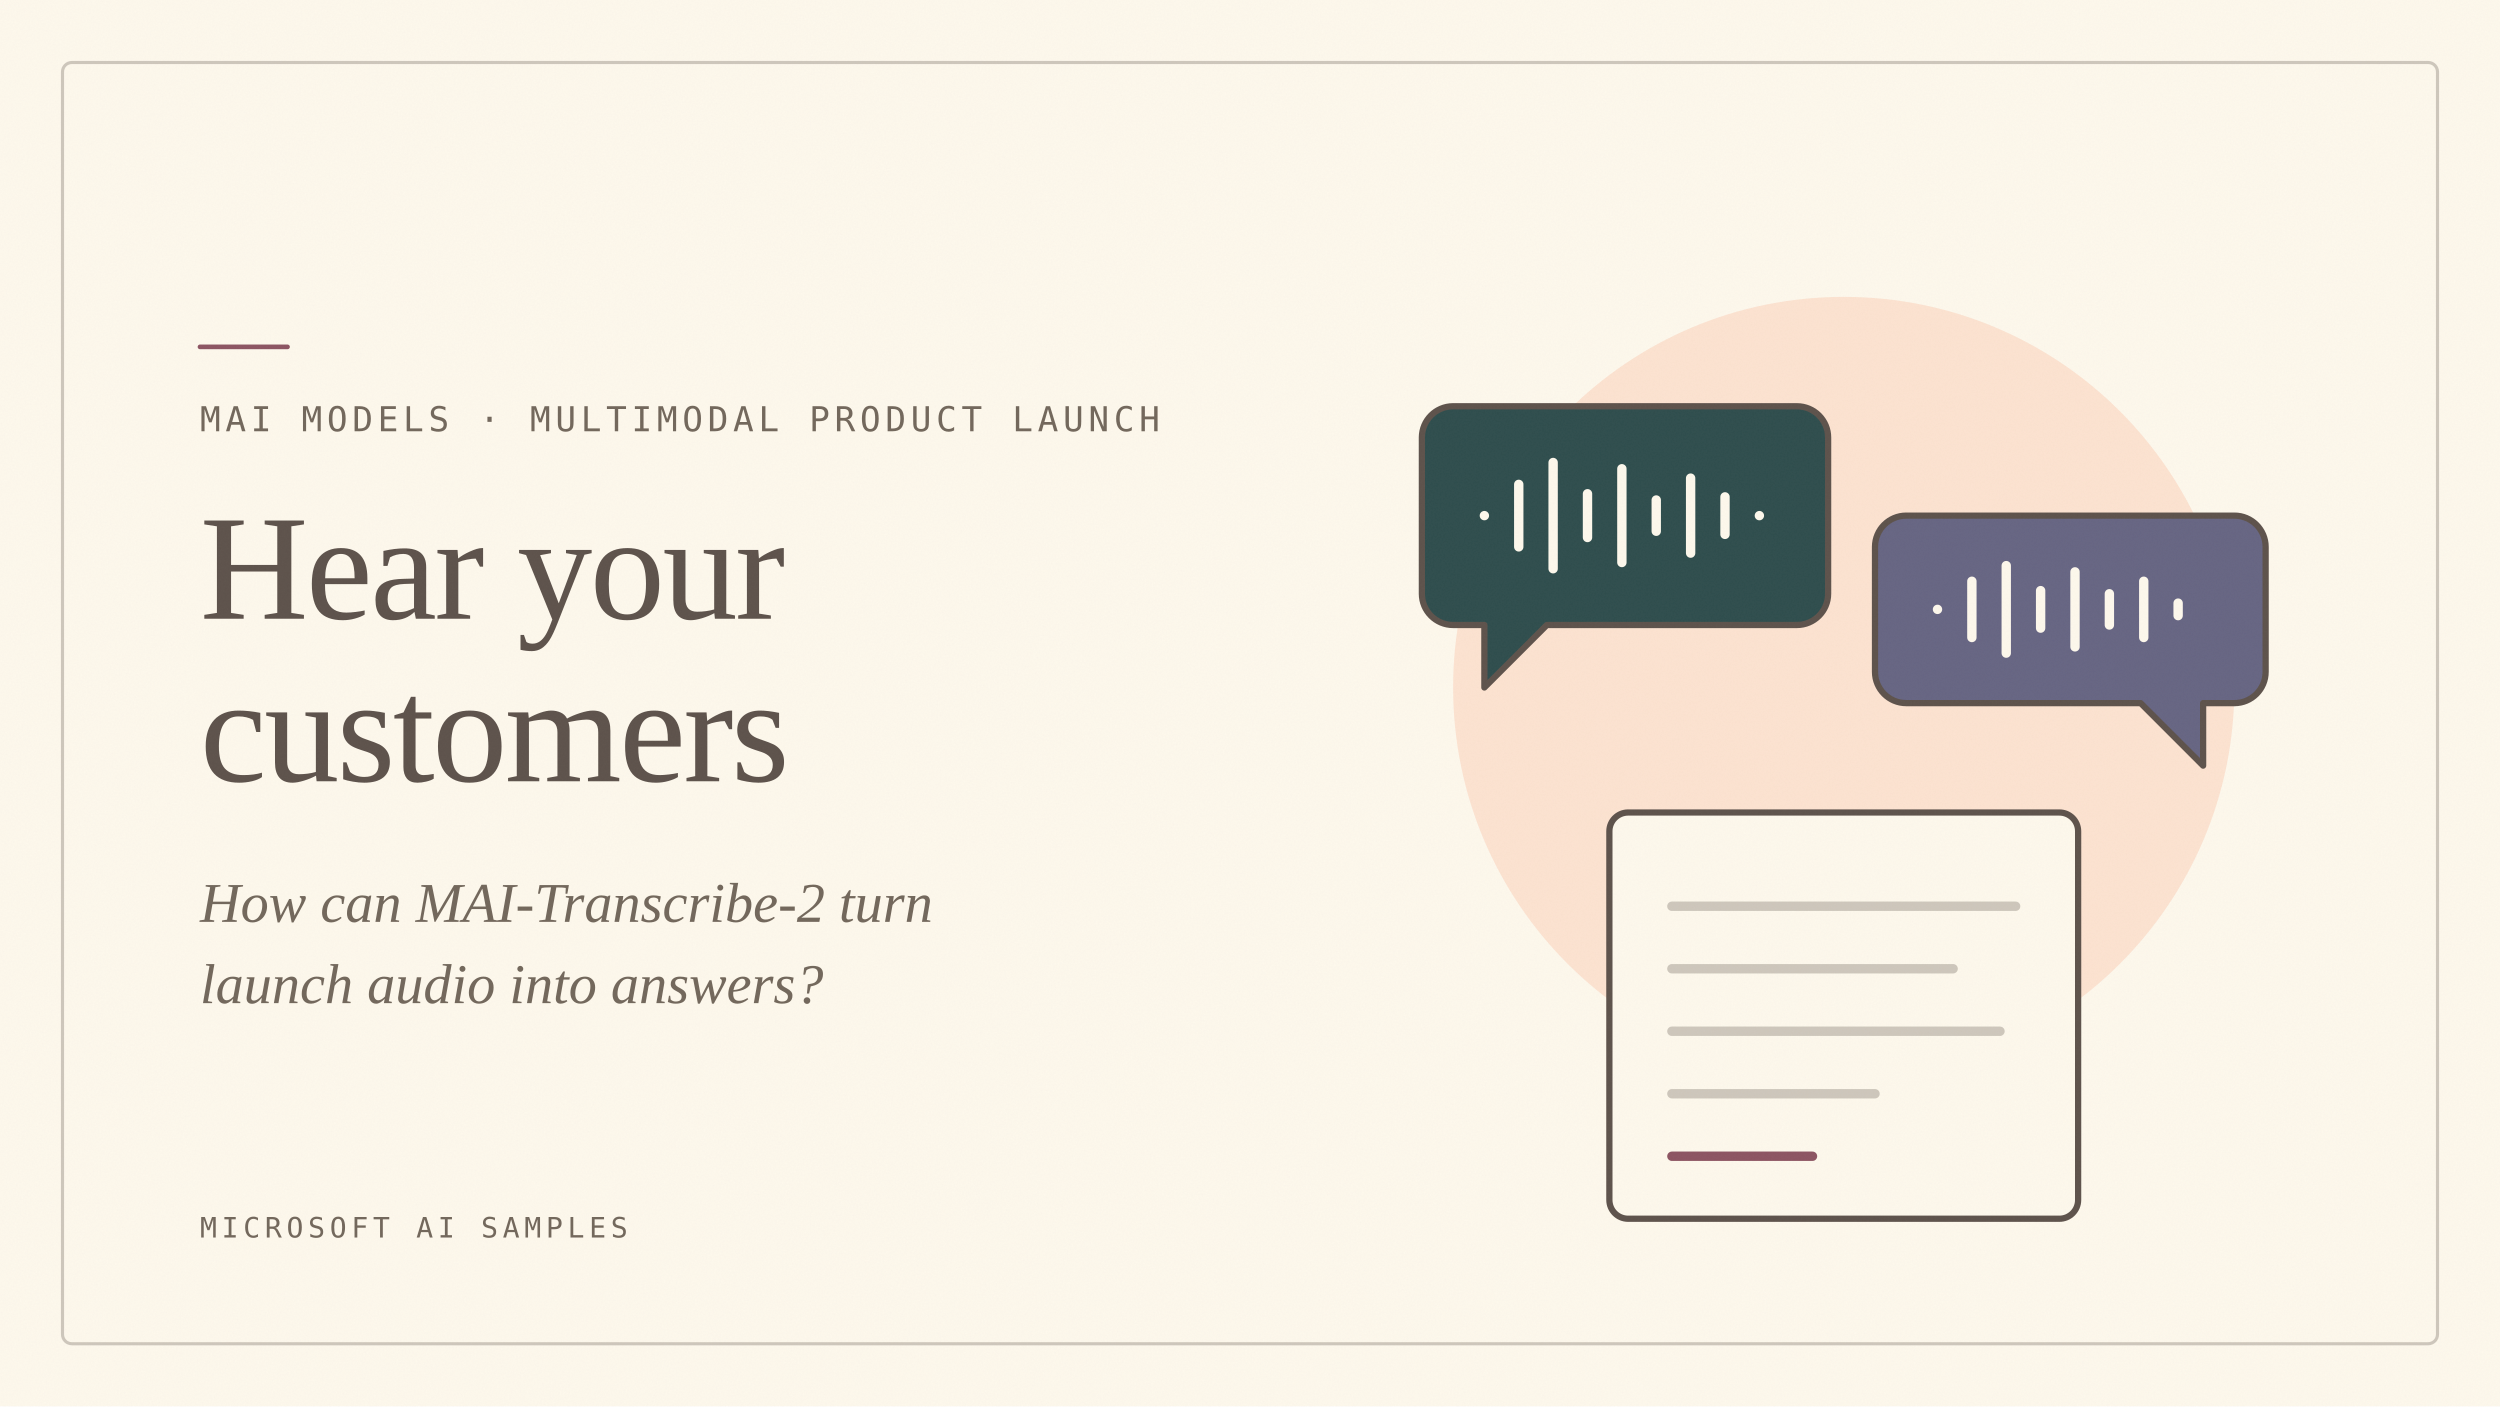
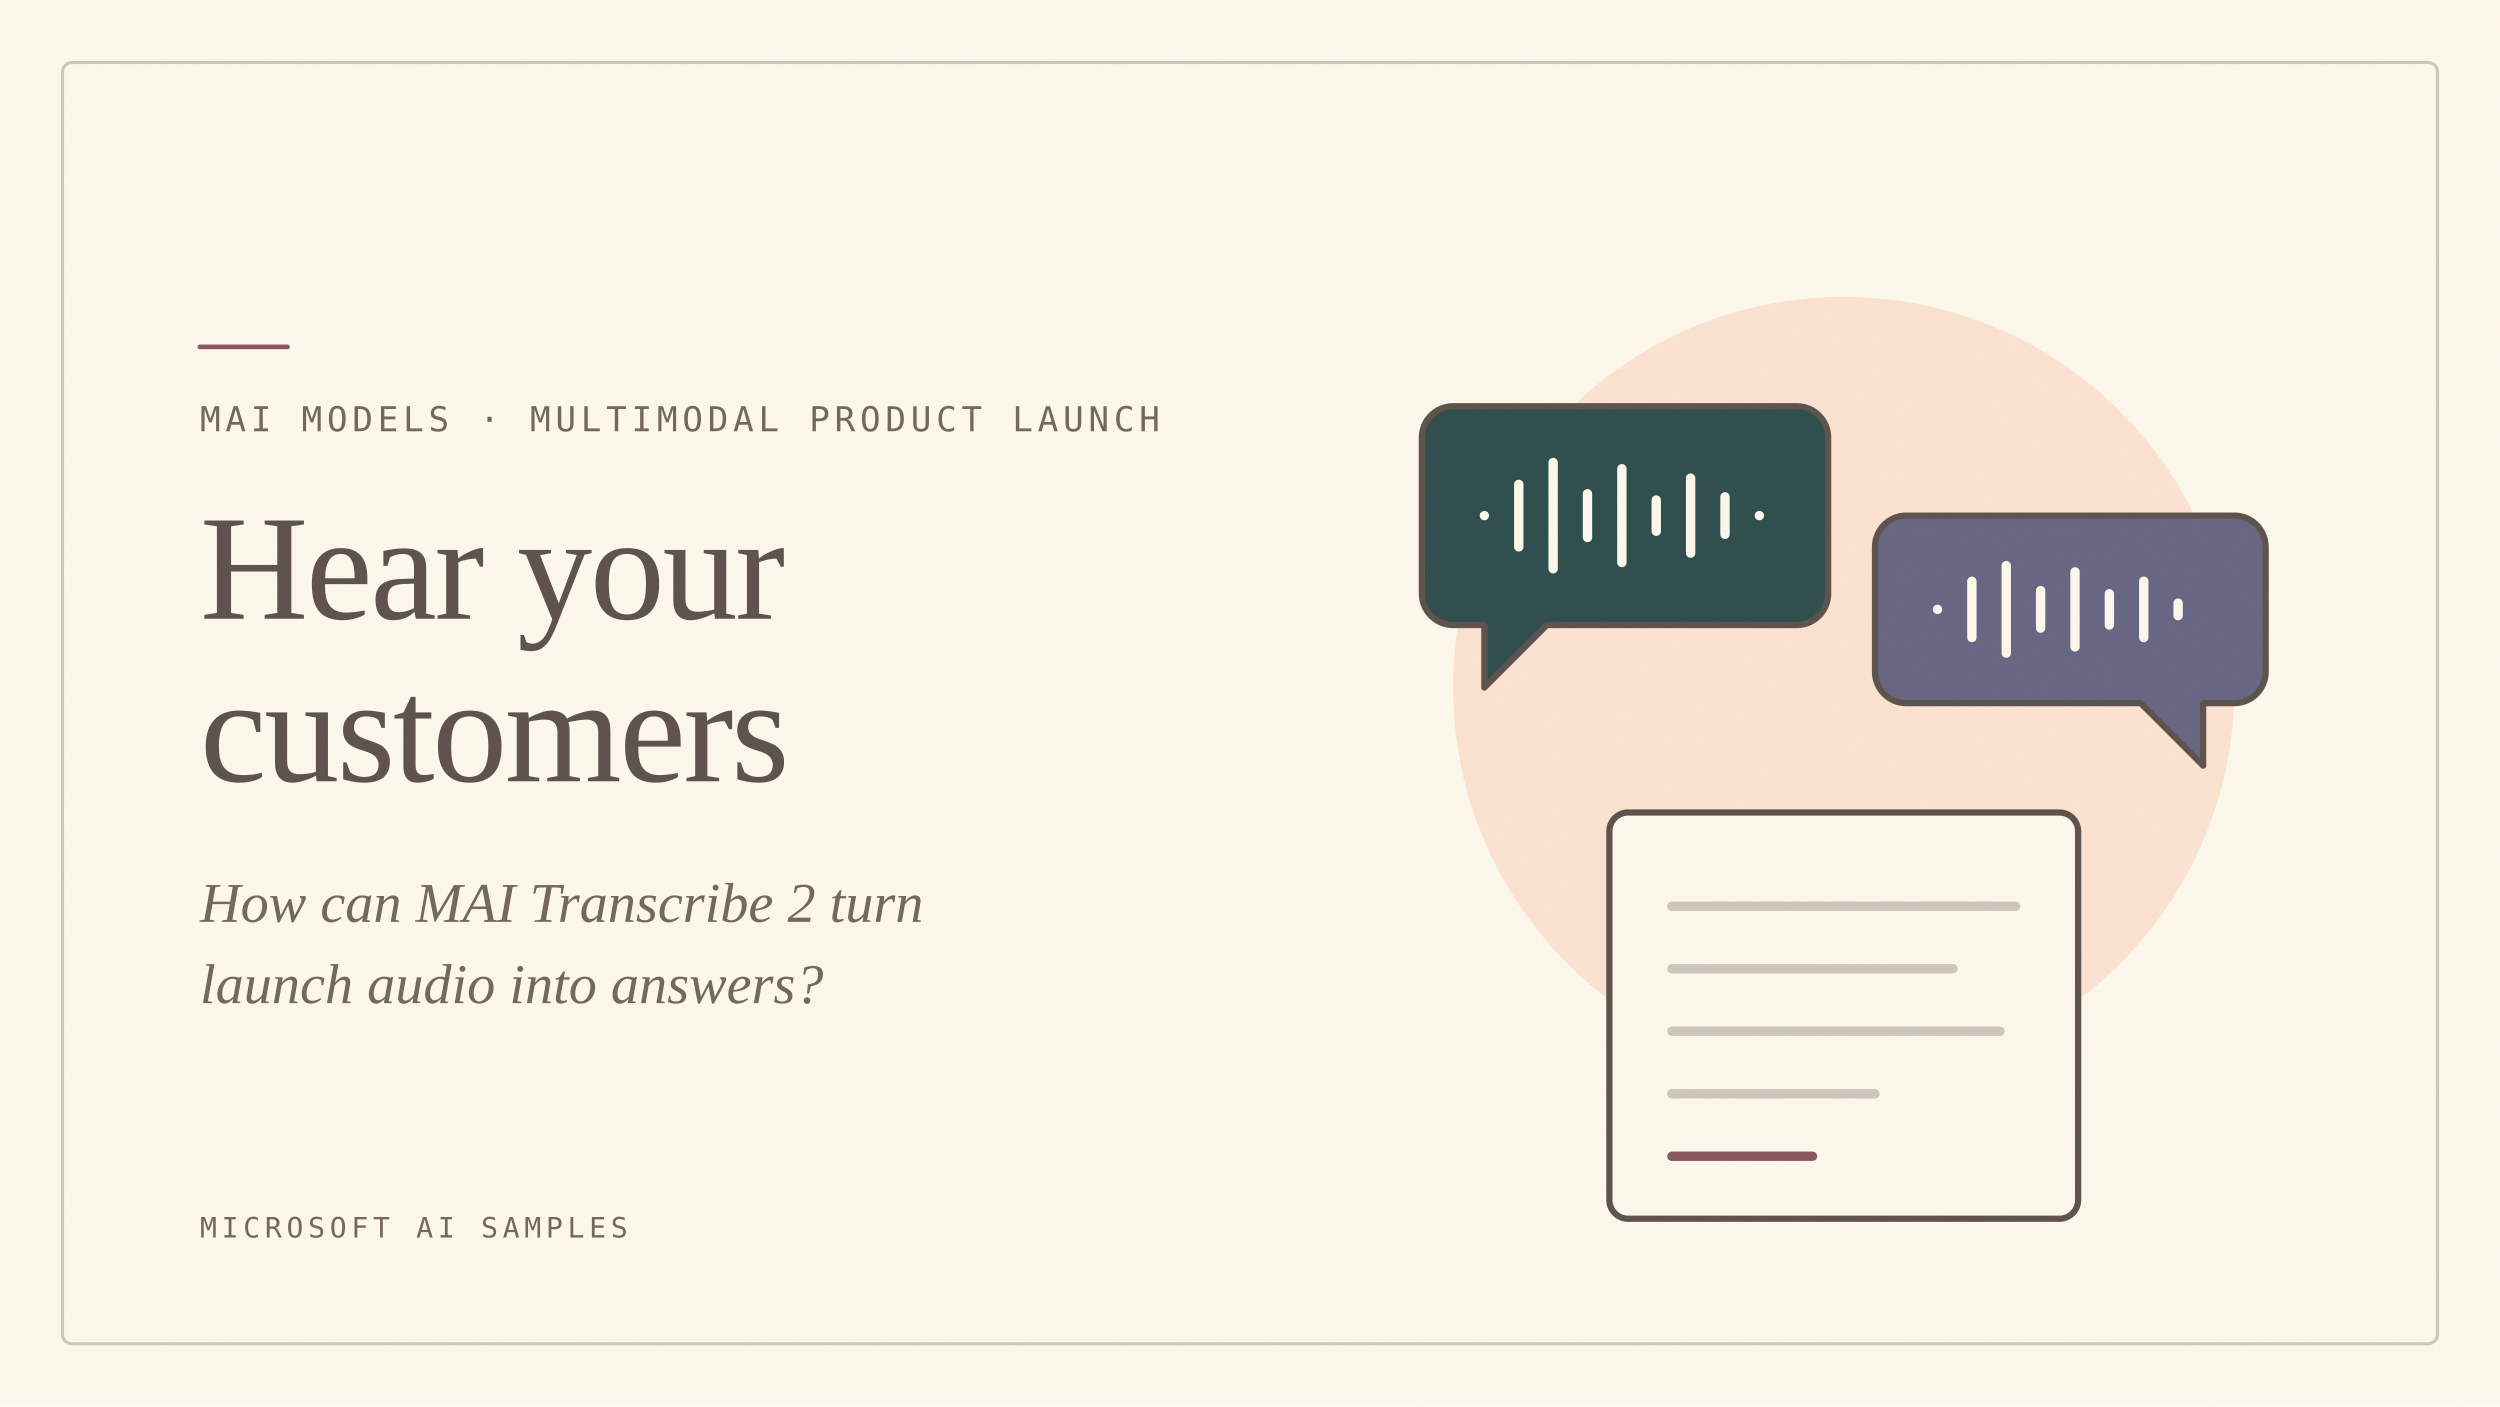
- <svg xmlns="http://www.w3.org/2000/svg" viewBox="0 0 1600 900" width="1600" height="900" role="img" aria-label="MAI Models · Multimodal Product Launch — Hear your customers: How can MAI-Transcribe-2 turn launch audio into answers? Microsoft AI Samples">
+ <svg xmlns="http://www.w3.org/2000/svg" viewBox="0 0 1600 900" width="1600" height="900" role="img" aria-label="MAI Models · Multimodal Product Launch — Hear your customers: How can MAI Transcribe 2 turn launch audio into answers? Microsoft AI Samples">
  <defs>
    <filter id="grain" x="0" y="0" width="100%" height="100%">
      <feTurbulence type="fractalNoise" baseFrequency="0.9" numOctaves="2" stitchTiles="stitch" />
      <feColorMatrix values="0 0 0 0 0.36  0 0 0 0 0.32  0 0 0 0 0.29  0 0 0 0.05 0" />
    </filter>
  </defs>
  <rect width="1600" height="900" fill="#FEF9ED" />
  <rect x="40" y="40" width="1520" height="820" rx="6" fill="none" stroke="#CEC7BC" stroke-opacity="1" stroke-width="2" />
  <svg x="836" y="110" width="680" height="680" viewBox="0 0 680 680" preserveAspectRatio="xMidYMid meet" overflow="visible">
    <g transform="translate(-836 -110)">
      <circle cx="1180" cy="440" r="250" fill="#FBD3BE" fill-opacity="0.6" />
      <g stroke="#5D524B" stroke-width="4" stroke-linejoin="round">
        <path d="M930 260 H1150 A 20 20 0 0 1 1170 280 V380 A 20 20 0 0 1 1150 400 H990 L950 440 V400 H930 A 20 20 0 0 1 910 380 V280 A 20 20 0 0 1 930 260 Z" fill="#2E4D4D" />
        <path d="M1220 330 H1430 A 20 20 0 0 1 1450 350 V430 A 20 20 0 0 1 1430 450 H1410 V490 L1370 450 H1220 A 20 20 0 0 1 1200 430 V350 A 20 20 0 0 1 1220 330 Z" fill="#666583" />
      </g>
      <g stroke="#FEF9ED" stroke-width="6" stroke-linecap="round">
        <path d="M950 330 V330" />
        <path d="M972 310 V350" />
        <path d="M994 296 V364" />
        <path d="M1016 316 V344" />
        <path d="M1038 300 V360" />
        <path d="M1060 320 V340" />
        <path d="M1082 306 V354" />
        <path d="M1104 318 V342" />
        <path d="M1126 330 V330" />
        <path d="M1240 390 V390" />
        <path d="M1262 372 V408" />
        <path d="M1284 362 V418" />
        <path d="M1306 378 V402" />
        <path d="M1328 366 V414" />
        <path d="M1350 380 V400" />
        <path d="M1372 372 V408" />
        <path d="M1394 386 V394" />
      </g>
      <g stroke="#5D524B" stroke-width="4" stroke-linejoin="round">
        <rect x="1030" y="520" width="300" height="260" rx="12" fill="#FEF9ED" />
      </g>
      <g stroke="#CEC7BC" stroke-width="6" stroke-linecap="round">
        <path d="M1070 580 H1290" />
        <path d="M1070 620 H1250" />
        <path d="M1070 660 H1280" />
        <path d="M1070 700 H1200" />
      </g>
      <path d="M1070 740 H1160" stroke="#8C5462" stroke-width="6" stroke-linecap="round" />
    </g>
  </svg>
  <path d="M128 222 H184" stroke="#8C5462" stroke-width="3" stroke-linecap="round" />
  <text x="128" y="276" font-family="'Red Hat Mono', 'SFMono-Regular', Menlo, Consolas, 'DejaVu Sans Mono', monospace" font-size="22" letter-spacing="3" fill="#72675B">MAI MODELS · MULTIMODAL PRODUCT LAUNCH</text>
  <text font-family="'Source Serif 4', 'Lora', Georgia, 'Times New Roman', serif" font-size="96" letter-spacing="-1.5" fill="#5D524B">
    <tspan x="128" y="396">Hear your</tspan>
    <tspan x="128" y="500">customers</tspan>
  </text>
  <text font-family="'Source Serif 4', 'Lora', Georgia, 'Times New Roman', serif" font-style="italic" font-size="36" fill="#72675B">
-     <tspan x="128" y="590">How can MAI-Transcribe-2 turn</tspan>
+     <tspan x="128" y="590">How can MAI Transcribe 2 turn</tspan>
    <tspan x="128" y="642">launch audio into answers?</tspan>
  </text>
  <text x="128" y="792" font-family="'Red Hat Mono', 'SFMono-Regular', Menlo, Consolas, 'DejaVu Sans Mono', monospace" font-size="18" letter-spacing="3" fill="#72675B">MICROSOFT AI SAMPLES</text>
  <rect width="1600" height="900" filter="url(#grain)" />
</svg>
